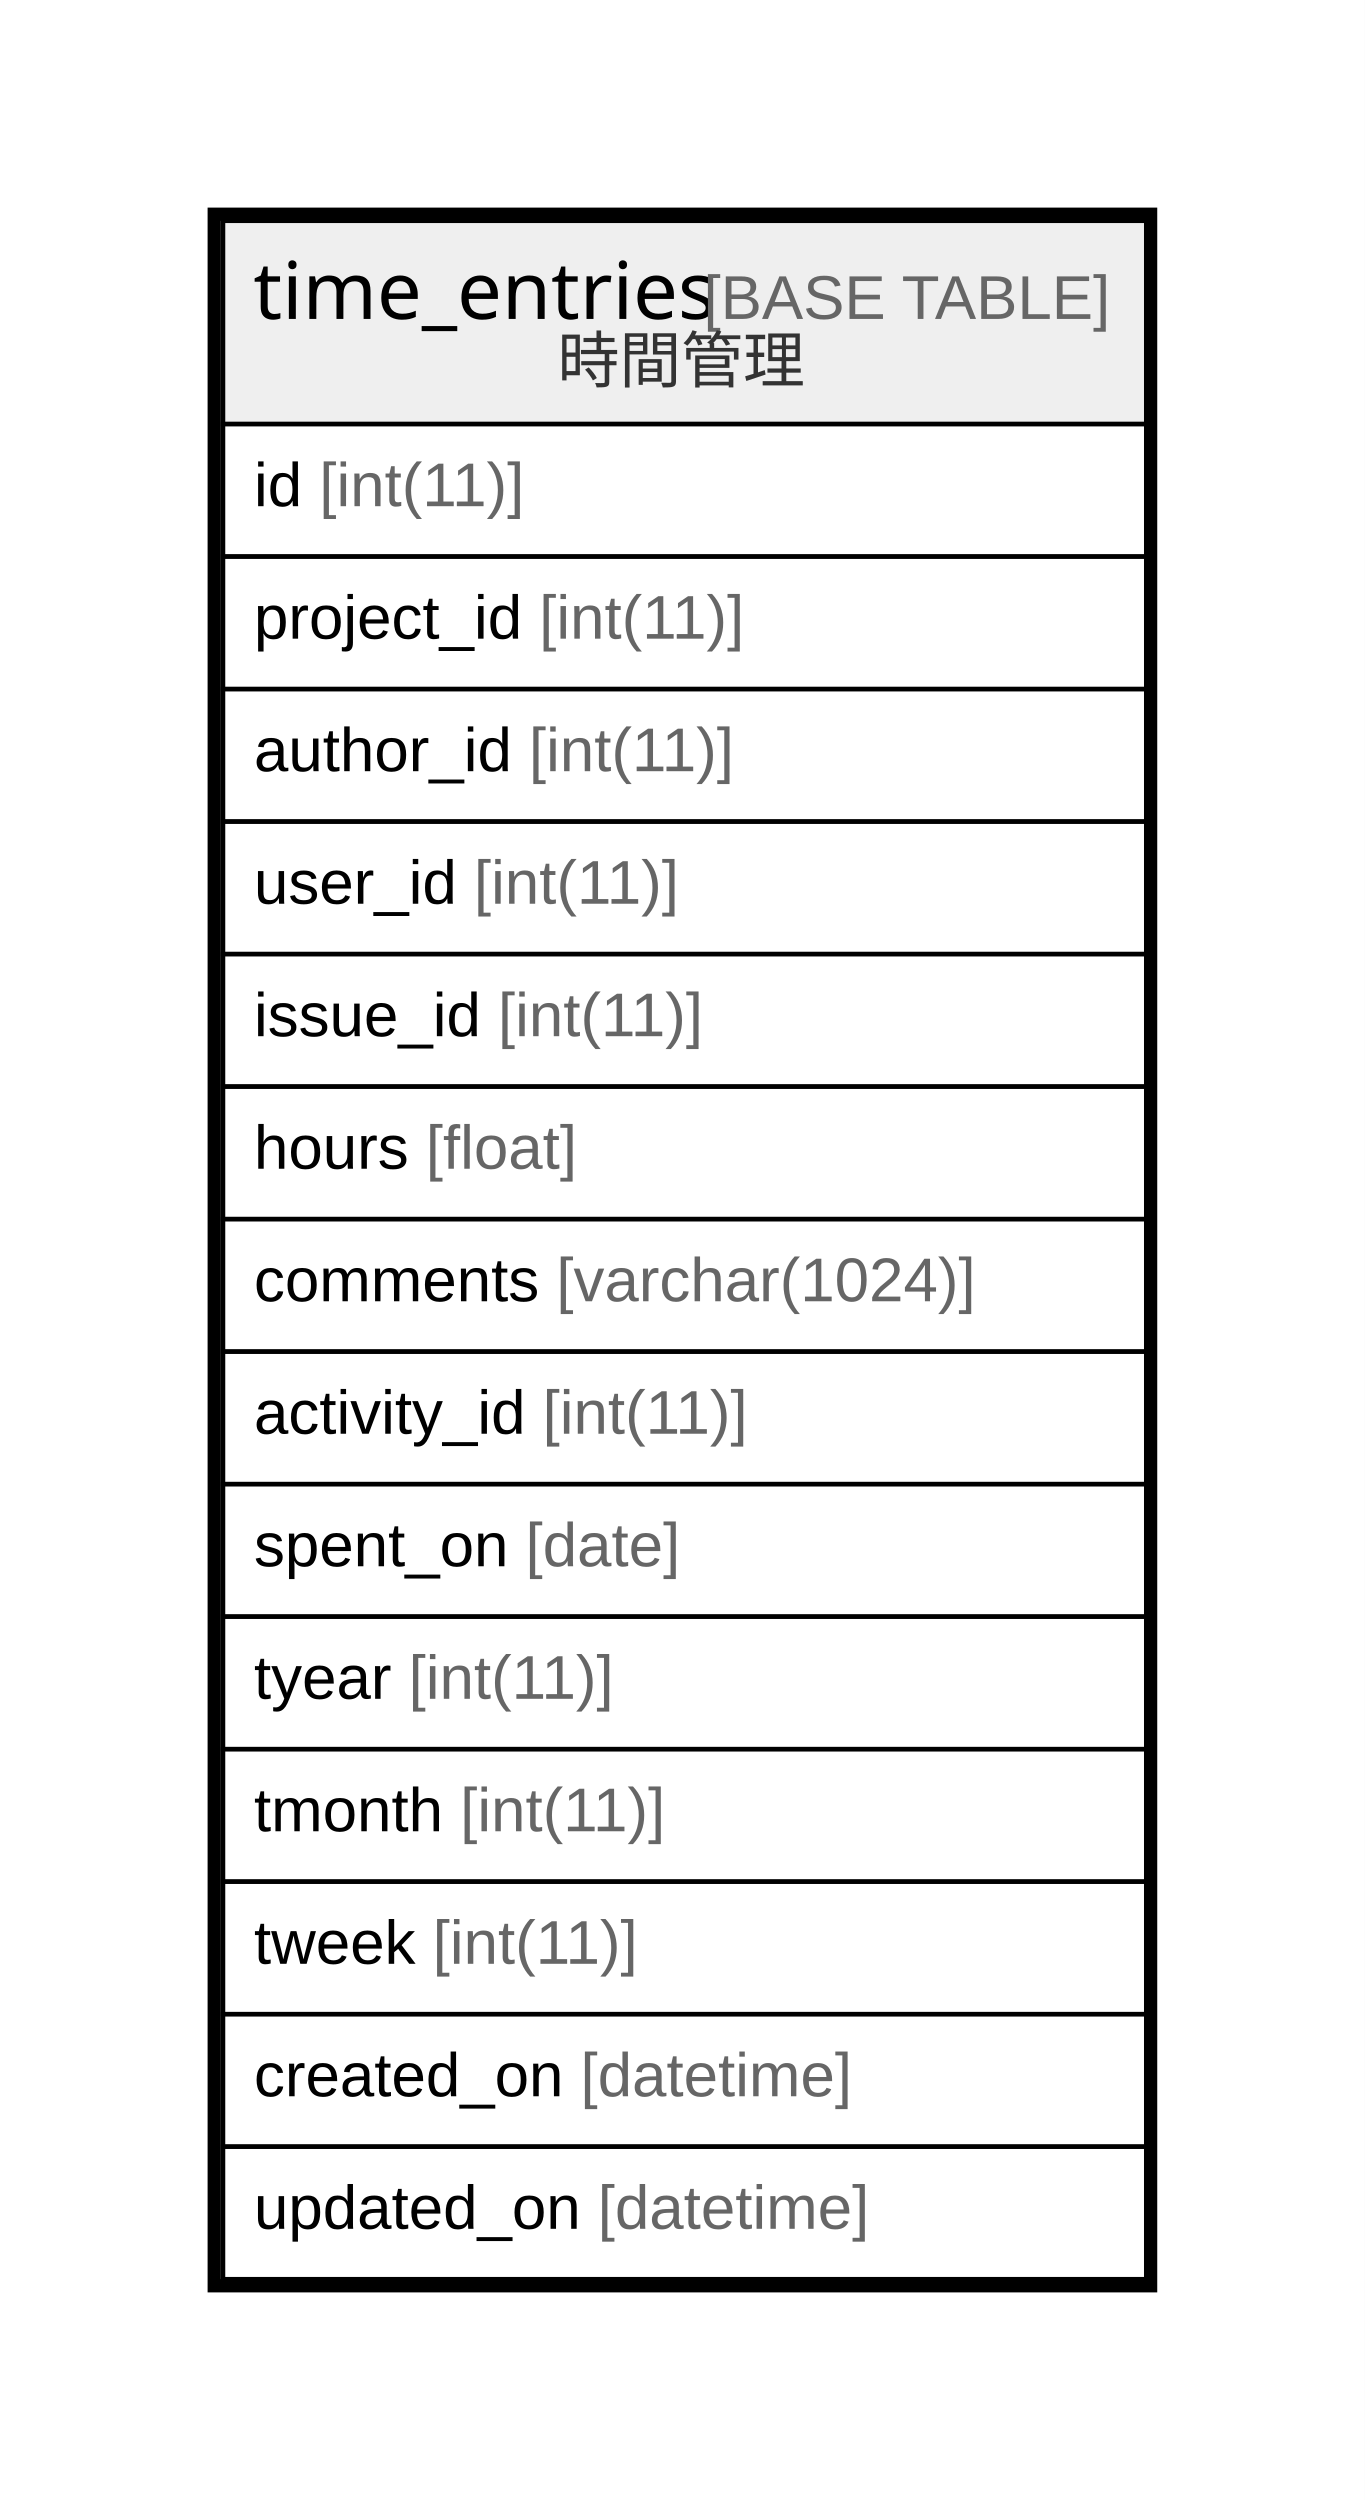
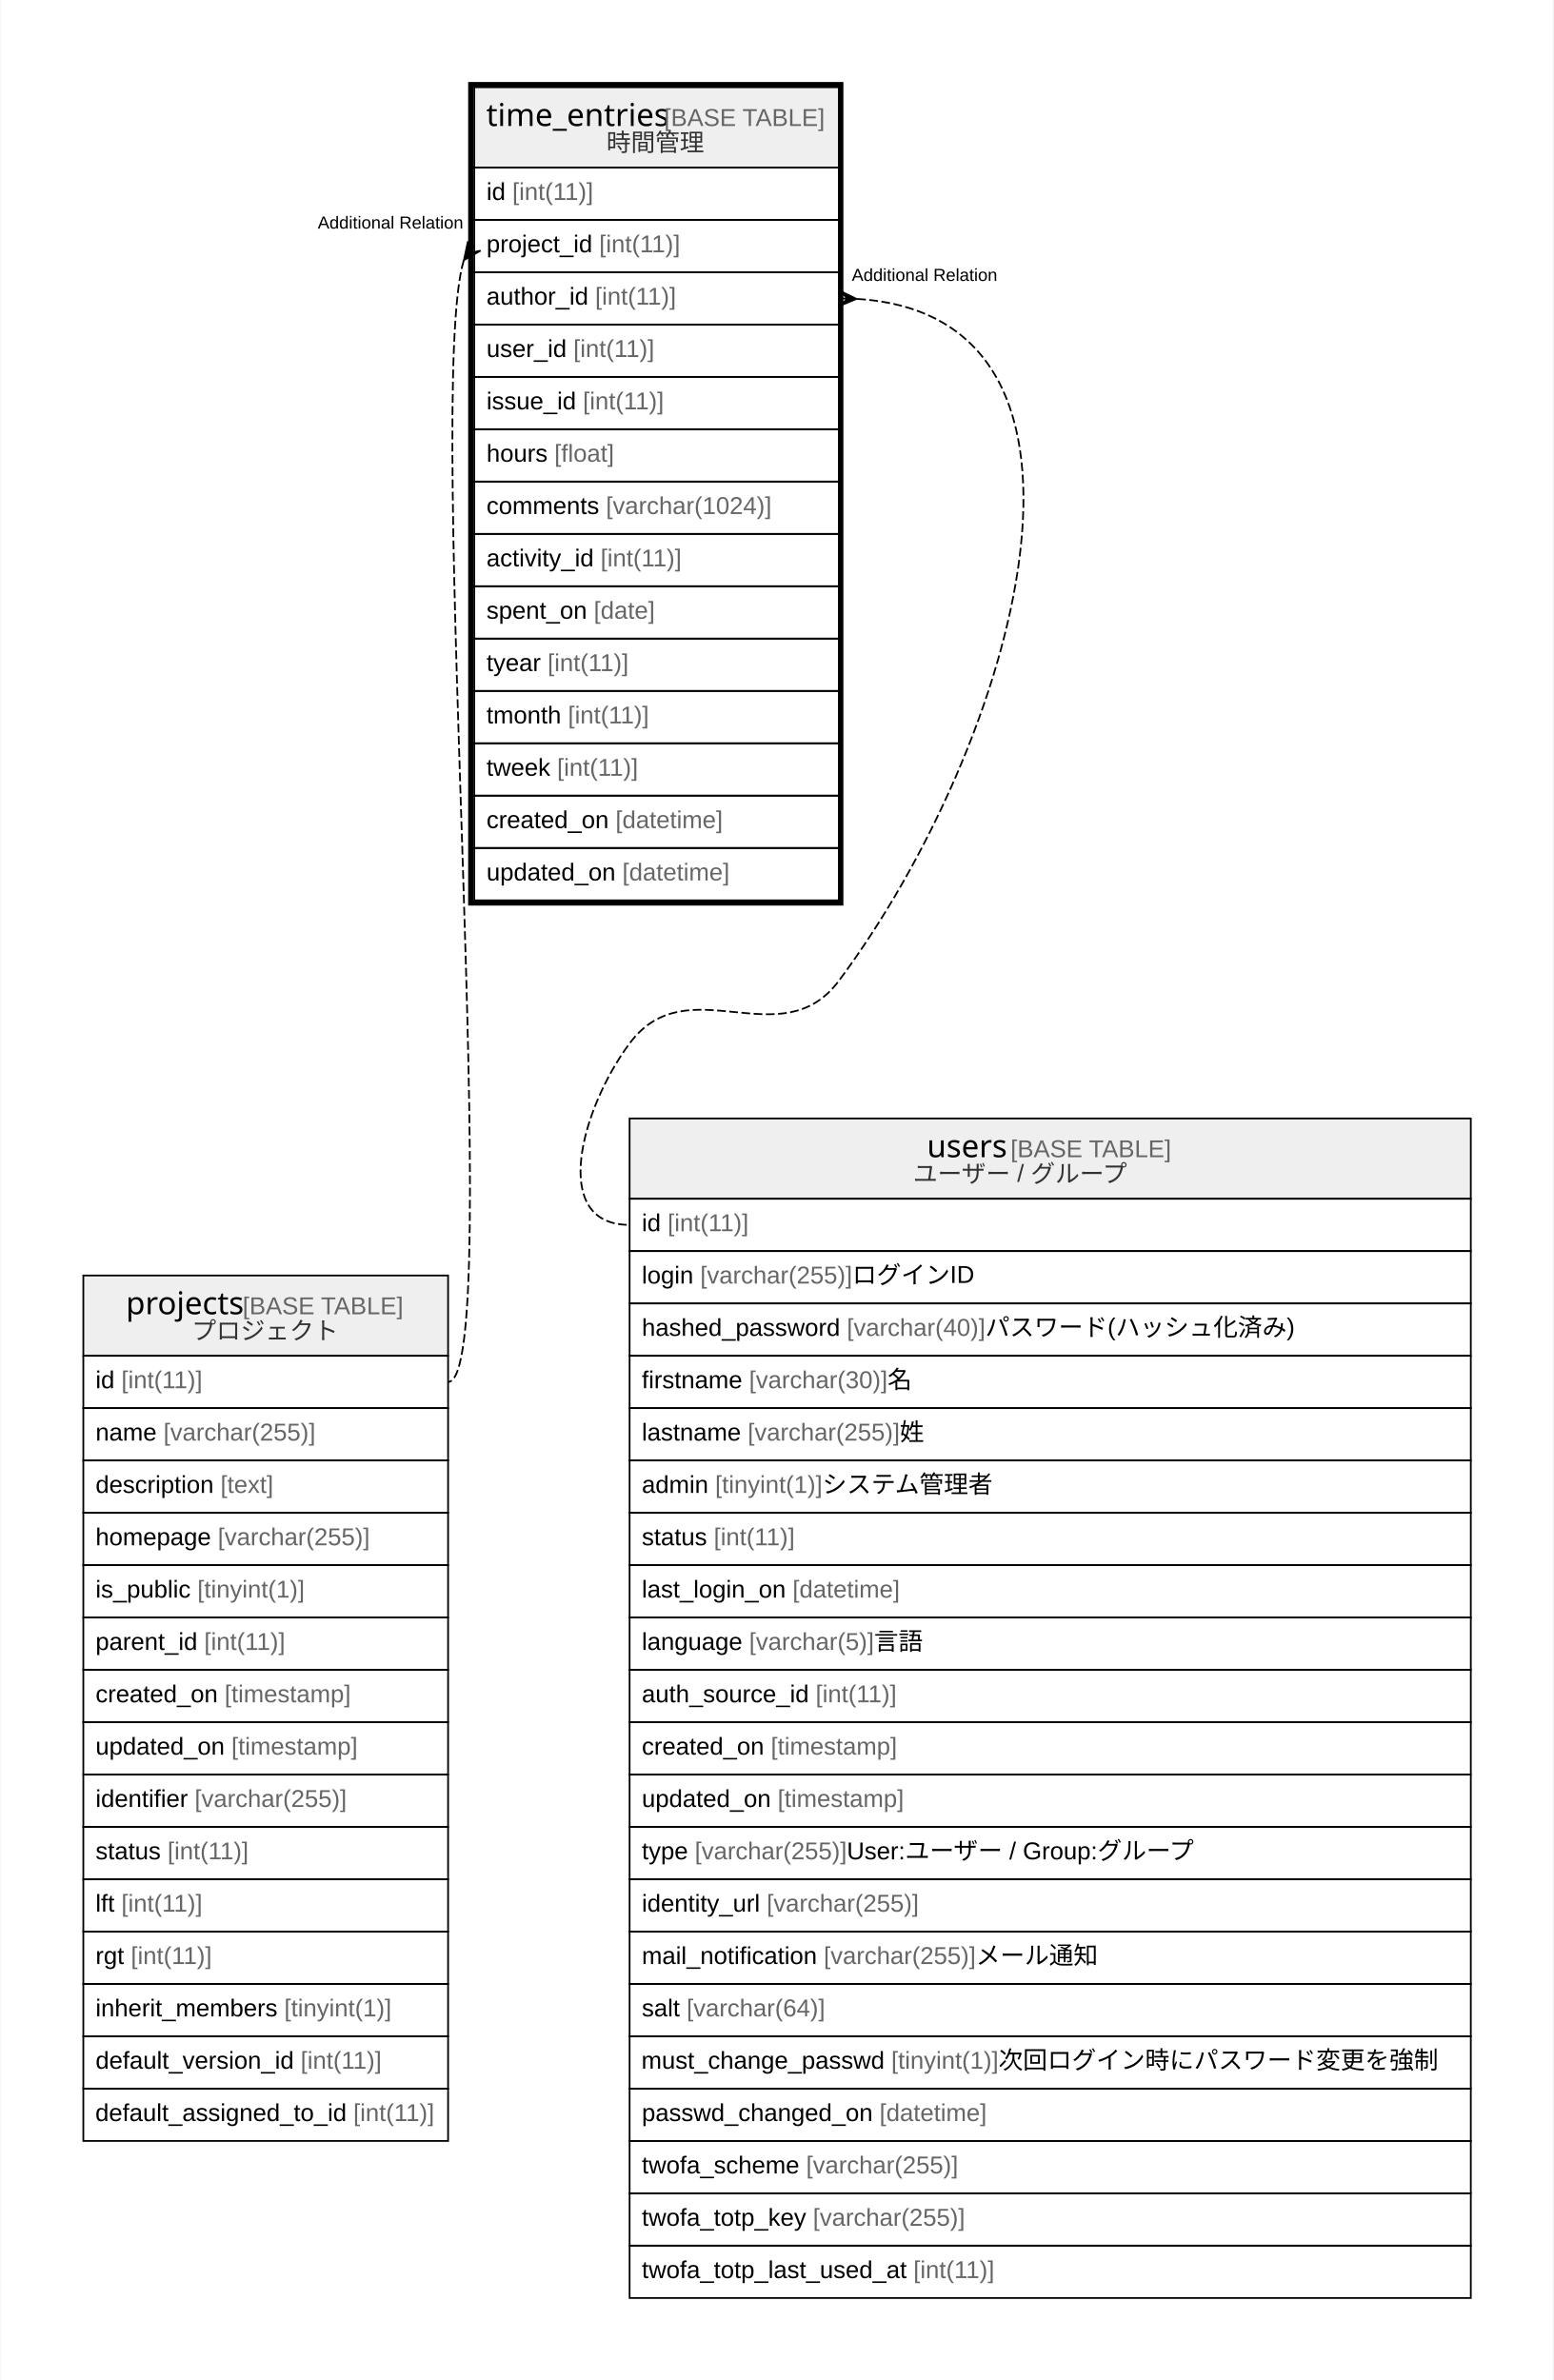
- <svg xmlns="http://www.w3.org/2000/svg" width="309pt" height="566pt" viewBox="0.00 0.00 309.00 566.00">
-   <g id="graph0" class="graph" transform="scale(1 1) rotate(0) translate(4 562)">
-     <polygon fill="#ffffff" stroke="transparent" points="-4,4 -4,-562 305,-562 305,4 -4,4" />
+ <svg xmlns="http://www.w3.org/2000/svg" width="890pt" height="1364pt" viewBox="0.00 0.00 889.50 1364.00">
+   <g id="graph0" class="graph" transform="scale(1 1) rotate(0) translate(4 1360)">
+     <polygon fill="#ffffff" stroke="transparent" points="-4,4 -4,-1360 885.5,-1360 885.5,4 -4,4" />
    <g id="node1" class="node">
-       <polygon fill="#efefef" stroke="transparent" points="46.5,-466 46.5,-512 255.5,-512 255.5,-466 46.5,-466" />
-       <polygon fill="none" stroke="#000000" points="46.5,-466 46.5,-512 255.5,-512 255.5,-466 46.5,-466" />
-       <text text-anchor="start" x="53.369" y="-489.8" font-family="Arial Bold" font-size="18.00" fill="#000000">time_entries</text>
-       <text text-anchor="start" x="151.377" y="-489.8" font-family="Arial" font-size="14.00" fill="#000000"> </text>
-       <text text-anchor="start" x="155.268" y="-489.8" font-family="Arial" font-size="14.00" fill="#666666">[BASE TABLE]</text>
-       <text text-anchor="start" x="122.217" y="-475.4" font-family="Arial" font-size="14.00" fill="#333333">時間管理</text>
-       <polygon fill="none" stroke="#000000" points="46.5,-436 46.5,-466 255.5,-466 255.5,-436 46.5,-436" />
-       <text text-anchor="start" x="53.5" y="-447.4" font-family="Arial" font-size="14.00" fill="#000000">id </text>
-       <text text-anchor="start" x="68.28" y="-447.4" font-family="Arial" font-size="14.00" fill="#666666">[int(11)]</text>
-       <polygon fill="none" stroke="#000000" points="46.5,-406 46.5,-436 255.5,-436 255.5,-406 46.5,-406" />
-       <text text-anchor="start" x="53.5" y="-417.4" font-family="Arial" font-size="14.00" fill="#000000">project_id </text>
-       <text text-anchor="start" x="118.068" y="-417.4" font-family="Arial" font-size="14.00" fill="#666666">[int(11)]</text>
-       <polygon fill="none" stroke="#000000" points="46.5,-376 46.5,-406 255.5,-406 255.5,-376 46.5,-376" />
-       <text text-anchor="start" x="53.5" y="-387.4" font-family="Arial" font-size="14.00" fill="#000000">author_id </text>
-       <text text-anchor="start" x="115.744" y="-387.4" font-family="Arial" font-size="14.00" fill="#666666">[int(11)]</text>
-       <polygon fill="none" stroke="#000000" points="46.5,-346 46.5,-376 255.5,-376 255.5,-346 46.5,-346" />
-       <text text-anchor="start" x="53.5" y="-357.4" font-family="Arial" font-size="14.00" fill="#000000">user_id </text>
-       <text text-anchor="start" x="103.288" y="-357.4" font-family="Arial" font-size="14.00" fill="#666666">[int(11)]</text>
-       <polygon fill="none" stroke="#000000" points="46.5,-316 46.5,-346 255.5,-346 255.5,-316 46.5,-316" />
-       <text text-anchor="start" x="53.5" y="-327.4" font-family="Arial" font-size="14.00" fill="#000000">issue_id </text>
-       <text text-anchor="start" x="108.734" y="-327.4" font-family="Arial" font-size="14.00" fill="#666666">[int(11)]</text>
-       <polygon fill="none" stroke="#000000" points="46.5,-286 46.5,-316 255.5,-316 255.5,-286 46.5,-286" />
-       <text text-anchor="start" x="53.5" y="-297.4" font-family="Arial" font-size="14.00" fill="#000000">hours </text>
-       <text text-anchor="start" x="92.399" y="-297.4" font-family="Arial" font-size="14.00" fill="#666666">[float]</text>
-       <polygon fill="none" stroke="#000000" points="46.5,-256 46.5,-286 255.5,-286 255.5,-256 46.5,-256" />
-       <text text-anchor="start" x="53.5" y="-267.4" font-family="Arial" font-size="14.00" fill="#000000">comments </text>
-       <text text-anchor="start" x="121.95" y="-267.4" font-family="Arial" font-size="14.00" fill="#666666">[varchar(1024)]</text>
-       <polygon fill="none" stroke="#000000" points="46.5,-226 46.5,-256 255.5,-256 255.5,-226 46.5,-226" />
-       <text text-anchor="start" x="53.5" y="-237.4" font-family="Arial" font-size="14.00" fill="#000000">activity_id </text>
-       <text text-anchor="start" x="118.839" y="-237.4" font-family="Arial" font-size="14.00" fill="#666666">[int(11)]</text>
-       <polygon fill="none" stroke="#000000" points="46.5,-196 46.5,-226 255.5,-226 255.5,-196 46.5,-196" />
-       <text text-anchor="start" x="53.5" y="-207.4" font-family="Arial" font-size="14.00" fill="#000000">spent_on </text>
-       <text text-anchor="start" x="114.977" y="-207.4" font-family="Arial" font-size="14.00" fill="#666666">[date]</text>
-       <polygon fill="none" stroke="#000000" points="46.5,-166 46.5,-196 255.5,-196 255.5,-166 46.5,-166" />
-       <text text-anchor="start" x="53.5" y="-177.4" font-family="Arial" font-size="14.00" fill="#000000">tyear </text>
-       <text text-anchor="start" x="88.507" y="-177.4" font-family="Arial" font-size="14.00" fill="#666666">[int(11)]</text>
-       <polygon fill="none" stroke="#000000" points="46.5,-136 46.5,-166 255.5,-166 255.5,-136 46.5,-136" />
-       <text text-anchor="start" x="53.5" y="-147.4" font-family="Arial" font-size="14.00" fill="#000000">tmonth </text>
-       <text text-anchor="start" x="100.18" y="-147.4" font-family="Arial" font-size="14.00" fill="#666666">[int(11)]</text>
-       <polygon fill="none" stroke="#000000" points="46.5,-106 46.5,-136 255.5,-136 255.5,-106 46.5,-106" />
-       <text text-anchor="start" x="53.5" y="-117.4" font-family="Arial" font-size="14.00" fill="#000000">tweek </text>
-       <text text-anchor="start" x="93.953" y="-117.4" font-family="Arial" font-size="14.00" fill="#666666">[int(11)]</text>
-       <polygon fill="none" stroke="#000000" points="46.5,-76 46.5,-106 255.5,-106 255.5,-76 46.5,-76" />
-       <text text-anchor="start" x="53.5" y="-87.4" font-family="Arial" font-size="14.00" fill="#000000">created_on </text>
-       <text text-anchor="start" x="127.42" y="-87.4" font-family="Arial" font-size="14.00" fill="#666666">[datetime]</text>
-       <polygon fill="none" stroke="#000000" points="46.5,-46 46.5,-76 255.5,-76 255.5,-46 46.5,-46" />
-       <text text-anchor="start" x="53.5" y="-57.4" font-family="Arial" font-size="14.00" fill="#000000">updated_on </text>
-       <text text-anchor="start" x="131.325" y="-57.4" font-family="Arial" font-size="14.00" fill="#666666">[datetime]</text>
-       <polygon fill="none" stroke="#000000" stroke-width="3" points="44.5,-44.5 44.5,-513.5 256.5,-513.5 256.5,-44.5 44.5,-44.5" />
+       <polygon fill="#efefef" stroke="transparent" points="267.5,-1264 267.5,-1310 476.5,-1310 476.5,-1264 267.5,-1264" />
+       <polygon fill="none" stroke="#000000" points="267.5,-1264 267.5,-1310 476.5,-1310 476.5,-1264 267.5,-1264" />
+       <text text-anchor="start" x="274.369" y="-1287.8" font-family="Arial Bold" font-size="18.00" fill="#000000">time_entries</text>
+       <text text-anchor="start" x="372.377" y="-1287.8" font-family="Arial" font-size="14.00" fill="#000000"> </text>
+       <text text-anchor="start" x="376.268" y="-1287.8" font-family="Arial" font-size="14.00" fill="#666666">[BASE TABLE]</text>
+       <text text-anchor="start" x="343.217" y="-1273.4" font-family="Arial" font-size="14.00" fill="#333333">時間管理</text>
+       <polygon fill="none" stroke="#000000" points="267.5,-1234 267.5,-1264 476.5,-1264 476.5,-1234 267.5,-1234" />
+       <text text-anchor="start" x="274.5" y="-1245.4" font-family="Arial" font-size="14.00" fill="#000000">id </text>
+       <text text-anchor="start" x="289.28" y="-1245.4" font-family="Arial" font-size="14.00" fill="#666666">[int(11)]</text>
+       <polygon fill="none" stroke="#000000" points="267.5,-1204 267.5,-1234 476.5,-1234 476.5,-1204 267.5,-1204" />
+       <text text-anchor="start" x="274.5" y="-1215.4" font-family="Arial" font-size="14.00" fill="#000000">project_id </text>
+       <text text-anchor="start" x="339.068" y="-1215.4" font-family="Arial" font-size="14.00" fill="#666666">[int(11)]</text>
+       <polygon fill="none" stroke="#000000" points="267.5,-1174 267.5,-1204 476.5,-1204 476.5,-1174 267.5,-1174" />
+       <text text-anchor="start" x="274.5" y="-1185.4" font-family="Arial" font-size="14.00" fill="#000000">author_id </text>
+       <text text-anchor="start" x="336.744" y="-1185.4" font-family="Arial" font-size="14.00" fill="#666666">[int(11)]</text>
+       <polygon fill="none" stroke="#000000" points="267.5,-1144 267.5,-1174 476.5,-1174 476.5,-1144 267.5,-1144" />
+       <text text-anchor="start" x="274.5" y="-1155.4" font-family="Arial" font-size="14.00" fill="#000000">user_id </text>
+       <text text-anchor="start" x="324.288" y="-1155.4" font-family="Arial" font-size="14.00" fill="#666666">[int(11)]</text>
+       <polygon fill="none" stroke="#000000" points="267.5,-1114 267.5,-1144 476.5,-1144 476.5,-1114 267.5,-1114" />
+       <text text-anchor="start" x="274.5" y="-1125.4" font-family="Arial" font-size="14.00" fill="#000000">issue_id </text>
+       <text text-anchor="start" x="329.734" y="-1125.4" font-family="Arial" font-size="14.00" fill="#666666">[int(11)]</text>
+       <polygon fill="none" stroke="#000000" points="267.5,-1084 267.5,-1114 476.5,-1114 476.5,-1084 267.5,-1084" />
+       <text text-anchor="start" x="274.5" y="-1095.4" font-family="Arial" font-size="14.00" fill="#000000">hours </text>
+       <text text-anchor="start" x="313.399" y="-1095.4" font-family="Arial" font-size="14.00" fill="#666666">[float]</text>
+       <polygon fill="none" stroke="#000000" points="267.5,-1054 267.5,-1084 476.5,-1084 476.5,-1054 267.5,-1054" />
+       <text text-anchor="start" x="274.5" y="-1065.4" font-family="Arial" font-size="14.00" fill="#000000">comments </text>
+       <text text-anchor="start" x="342.95" y="-1065.4" font-family="Arial" font-size="14.00" fill="#666666">[varchar(1024)]</text>
+       <polygon fill="none" stroke="#000000" points="267.5,-1024 267.5,-1054 476.5,-1054 476.5,-1024 267.5,-1024" />
+       <text text-anchor="start" x="274.5" y="-1035.4" font-family="Arial" font-size="14.00" fill="#000000">activity_id </text>
+       <text text-anchor="start" x="339.839" y="-1035.4" font-family="Arial" font-size="14.00" fill="#666666">[int(11)]</text>
+       <polygon fill="none" stroke="#000000" points="267.5,-994 267.5,-1024 476.5,-1024 476.5,-994 267.5,-994" />
+       <text text-anchor="start" x="274.5" y="-1005.4" font-family="Arial" font-size="14.00" fill="#000000">spent_on </text>
+       <text text-anchor="start" x="335.977" y="-1005.4" font-family="Arial" font-size="14.00" fill="#666666">[date]</text>
+       <polygon fill="none" stroke="#000000" points="267.5,-964 267.5,-994 476.5,-994 476.5,-964 267.5,-964" />
+       <text text-anchor="start" x="274.5" y="-975.4" font-family="Arial" font-size="14.00" fill="#000000">tyear </text>
+       <text text-anchor="start" x="309.507" y="-975.4" font-family="Arial" font-size="14.00" fill="#666666">[int(11)]</text>
+       <polygon fill="none" stroke="#000000" points="267.5,-934 267.5,-964 476.5,-964 476.5,-934 267.5,-934" />
+       <text text-anchor="start" x="274.5" y="-945.4" font-family="Arial" font-size="14.00" fill="#000000">tmonth </text>
+       <text text-anchor="start" x="321.18" y="-945.4" font-family="Arial" font-size="14.00" fill="#666666">[int(11)]</text>
+       <polygon fill="none" stroke="#000000" points="267.5,-904 267.5,-934 476.5,-934 476.5,-904 267.5,-904" />
+       <text text-anchor="start" x="274.5" y="-915.4" font-family="Arial" font-size="14.00" fill="#000000">tweek </text>
+       <text text-anchor="start" x="314.953" y="-915.4" font-family="Arial" font-size="14.00" fill="#666666">[int(11)]</text>
+       <polygon fill="none" stroke="#000000" points="267.5,-874 267.5,-904 476.5,-904 476.5,-874 267.5,-874" />
+       <text text-anchor="start" x="274.5" y="-885.4" font-family="Arial" font-size="14.00" fill="#000000">created_on </text>
+       <text text-anchor="start" x="348.42" y="-885.4" font-family="Arial" font-size="14.00" fill="#666666">[datetime]</text>
+       <polygon fill="none" stroke="#000000" points="267.5,-844 267.5,-874 476.5,-874 476.5,-844 267.5,-844" />
+       <text text-anchor="start" x="274.5" y="-855.4" font-family="Arial" font-size="14.00" fill="#000000">updated_on </text>
+       <text text-anchor="start" x="352.325" y="-855.4" font-family="Arial" font-size="14.00" fill="#666666">[datetime]</text>
+       <polygon fill="none" stroke="#000000" stroke-width="3" points="265.5,-842.5 265.5,-1311.5 477.5,-1311.5 477.5,-842.5 265.5,-842.5" />
+     </g>
+     <g id="node2" class="node">
+       <polygon fill="#efefef" stroke="transparent" points="43.5,-583 43.5,-629 252.5,-629 252.5,-583 43.5,-583" />
+       <polygon fill="none" stroke="#000000" points="43.5,-583 43.5,-629 252.5,-629 252.5,-583 43.5,-583" />
+       <text text-anchor="start" x="67.87" y="-606.8" font-family="Arial Bold" font-size="18.00" fill="#000000">projects</text>
+       <text text-anchor="start" x="130.877" y="-606.8" font-family="Arial" font-size="14.00" fill="#000000"> </text>
+       <text text-anchor="start" x="134.767" y="-606.8" font-family="Arial" font-size="14.00" fill="#666666">[BASE TABLE]</text>
+       <text text-anchor="start" x="105.627" y="-592.4" font-family="Arial" font-size="14.00" fill="#333333">プロジェクト</text>
+       <polygon fill="none" stroke="#000000" points="43.5,-553 43.5,-583 252.5,-583 252.5,-553 43.5,-553" />
+       <text text-anchor="start" x="50.5" y="-564.4" font-family="Arial" font-size="14.00" fill="#000000">id </text>
+       <text text-anchor="start" x="65.28" y="-564.4" font-family="Arial" font-size="14.00" fill="#666666">[int(11)]</text>
+       <polygon fill="none" stroke="#000000" points="43.5,-523 43.5,-553 252.5,-553 252.5,-523 43.5,-523" />
+       <text text-anchor="start" x="50.5" y="-534.4" font-family="Arial" font-size="14.00" fill="#000000">name </text>
+       <text text-anchor="start" x="89.399" y="-534.4" font-family="Arial" font-size="14.00" fill="#666666">[varchar(255)]</text>
+       <polygon fill="none" stroke="#000000" points="43.5,-493 43.5,-523 252.5,-523 252.5,-493 43.5,-493" />
+       <text text-anchor="start" x="50.5" y="-504.4" font-family="Arial" font-size="14.00" fill="#000000">description </text>
+       <text text-anchor="start" x="122.068" y="-504.4" font-family="Arial" font-size="14.00" fill="#666666">[text]</text>
+       <polygon fill="none" stroke="#000000" points="43.5,-463 43.5,-493 252.5,-493 252.5,-463 43.5,-463" />
+       <text text-anchor="start" x="50.5" y="-474.4" font-family="Arial" font-size="14.00" fill="#000000">homepage </text>
+       <text text-anchor="start" x="120.529" y="-474.4" font-family="Arial" font-size="14.00" fill="#666666">[varchar(255)]</text>
+       <polygon fill="none" stroke="#000000" points="43.5,-433 43.5,-463 252.5,-463 252.5,-433 43.5,-433" />
+       <text text-anchor="start" x="50.5" y="-444.4" font-family="Arial" font-size="14.00" fill="#000000">is_public </text>
+       <text text-anchor="start" x="108.841" y="-444.4" font-family="Arial" font-size="14.00" fill="#666666">[tinyint(1)]</text>
+       <polygon fill="none" stroke="#000000" points="43.5,-403 43.5,-433 252.5,-433 252.5,-403 43.5,-403" />
+       <text text-anchor="start" x="50.5" y="-414.4" font-family="Arial" font-size="14.00" fill="#000000">parent_id </text>
+       <text text-anchor="start" x="112.744" y="-414.4" font-family="Arial" font-size="14.00" fill="#666666">[int(11)]</text>
+       <polygon fill="none" stroke="#000000" points="43.5,-373 43.5,-403 252.5,-403 252.5,-373 43.5,-373" />
+       <text text-anchor="start" x="50.5" y="-384.4" font-family="Arial" font-size="14.00" fill="#000000">created_on </text>
+       <text text-anchor="start" x="124.42" y="-384.4" font-family="Arial" font-size="14.00" fill="#666666">[timestamp]</text>
+       <polygon fill="none" stroke="#000000" points="43.5,-343 43.5,-373 252.5,-373 252.5,-343 43.5,-343" />
+       <text text-anchor="start" x="50.5" y="-354.4" font-family="Arial" font-size="14.00" fill="#000000">updated_on </text>
+       <text text-anchor="start" x="128.325" y="-354.4" font-family="Arial" font-size="14.00" fill="#666666">[timestamp]</text>
+       <polygon fill="none" stroke="#000000" points="43.5,-313 43.5,-343 252.5,-343 252.5,-313 43.5,-313" />
+       <text text-anchor="start" x="50.5" y="-324.4" font-family="Arial" font-size="14.00" fill="#000000">identifier </text>
+       <text text-anchor="start" x="107.283" y="-324.4" font-family="Arial" font-size="14.00" fill="#666666">[varchar(255)]</text>
+       <polygon fill="none" stroke="#000000" points="43.5,-283 43.5,-313 252.5,-313 252.5,-283 43.5,-283" />
+       <text text-anchor="start" x="50.5" y="-294.4" font-family="Arial" font-size="14.00" fill="#000000">status </text>
+       <text text-anchor="start" x="91.737" y="-294.4" font-family="Arial" font-size="14.00" fill="#666666">[int(11)]</text>
+       <polygon fill="none" stroke="#000000" points="43.5,-253 43.5,-283 252.5,-283 252.5,-253 43.5,-253" />
+       <text text-anchor="start" x="50.5" y="-264.4" font-family="Arial" font-size="14.00" fill="#000000">lft </text>
+       <text text-anchor="start" x="65.278" y="-264.4" font-family="Arial" font-size="14.00" fill="#666666">[int(11)]</text>
+       <polygon fill="none" stroke="#000000" points="43.5,-223 43.5,-253 252.5,-253 252.5,-223 43.5,-223" />
+       <text text-anchor="start" x="50.5" y="-234.4" font-family="Arial" font-size="14.00" fill="#000000">rgt </text>
+       <text text-anchor="start" x="70.724" y="-234.4" font-family="Arial" font-size="14.00" fill="#666666">[int(11)]</text>
+       <polygon fill="none" stroke="#000000" points="43.5,-193 43.5,-223 252.5,-223 252.5,-193 43.5,-193" />
+       <text text-anchor="start" x="50.5" y="-204.4" font-family="Arial" font-size="14.00" fill="#000000">inherit_members </text>
+       <text text-anchor="start" x="158.615" y="-204.4" font-family="Arial" font-size="14.00" fill="#666666">[tinyint(1)]</text>
+       <polygon fill="none" stroke="#000000" points="43.5,-163 43.5,-193 252.5,-193 252.5,-163 43.5,-163" />
+       <text text-anchor="start" x="50.5" y="-174.4" font-family="Arial" font-size="14.00" fill="#000000">default_version_id </text>
+       <text text-anchor="start" x="167.978" y="-174.4" font-family="Arial" font-size="14.00" fill="#666666">[int(11)]</text>
+       <polygon fill="none" stroke="#000000" points="43.5,-133 43.5,-163 252.5,-163 252.5,-133 43.5,-133" />
+       <text text-anchor="start" x="50.357" y="-144.4" font-family="Arial" font-size="14.00" fill="#000000">default_assigned_to_id </text>
+       <text text-anchor="start" x="198.196" y="-144.4" font-family="Arial" font-size="14.00" fill="#666666">[int(11)]</text>
+     </g>
+     <g id="edge1" class="edge">
+       <path fill="none" stroke="#000000" stroke-dasharray="5,2" d="M261.476,-1210.769C238.528,-1135.41 286.274,-568 252.5,-568" />
+       <polygon fill="#000000" stroke="#000000" points="261.594,-1210.93 263.869,-1221.658 264.547,-1214.965 267.5,-1219 267.5,-1219 267.5,-1219 264.547,-1214.965 271.131,-1216.342 261.594,-1210.93 261.594,-1210.93" />
+       <text text-anchor="start" x="177.825" y="-1229" font-family="Arial" font-size="10.00" fill="#000000">Additional Relation</text>
+     </g>
+     <g id="node3" class="node">
+       <polygon fill="#efefef" stroke="transparent" points="356.5,-673 356.5,-719 838.5,-719 838.5,-673 356.5,-673" />
+       <polygon fill="none" stroke="#000000" points="356.5,-673 356.5,-719 838.5,-719 838.5,-673 356.5,-673" />
+       <text text-anchor="start" x="526.871" y="-696.8" font-family="Arial Bold" font-size="18.00" fill="#000000">users</text>
+       <text text-anchor="start" x="570.875" y="-696.8" font-family="Arial" font-size="14.00" fill="#000000"> </text>
+       <text text-anchor="start" x="574.766" y="-696.8" font-family="Arial" font-size="14.00" fill="#666666">[BASE TABLE]</text>
+       <text text-anchor="start" x="518.956" y="-682.4" font-family="Arial" font-size="14.00" fill="#333333">ユーザー / グループ</text>
+       <polygon fill="none" stroke="#000000" points="356.5,-643 356.5,-673 838.5,-673 838.5,-643 356.5,-643" />
+       <text text-anchor="start" x="363.5" y="-654.4" font-family="Arial" font-size="14.00" fill="#000000">id </text>
+       <text text-anchor="start" x="378.28" y="-654.4" font-family="Arial" font-size="14.00" fill="#666666">[int(11)]</text>
+       <polygon fill="none" stroke="#000000" points="356.5,-613 356.5,-643 838.5,-643 838.5,-613 356.5,-613" />
+       <text text-anchor="start" x="363.5" y="-624.4" font-family="Arial" font-size="14.00" fill="#000000">login </text>
+       <text text-anchor="start" x="396.952" y="-624.4" font-family="Arial" font-size="14.00" fill="#666666">[varchar(255)]</text>
+       <text text-anchor="start" x="484.071" y="-624.4" font-family="Arial" font-size="14.00" fill="#000000"> ログインID</text>
+       <polygon fill="none" stroke="#000000" points="356.5,-583 356.5,-613 838.5,-613 838.5,-583 356.5,-583" />
+       <text text-anchor="start" x="363.5" y="-594.4" font-family="Arial" font-size="14.00" fill="#000000">hashed_password </text>
+       <text text-anchor="start" x="480.984" y="-594.4" font-family="Arial" font-size="14.00" fill="#666666">[varchar(40)]</text>
+       <text text-anchor="start" x="560.32" y="-594.4" font-family="Arial" font-size="14.00" fill="#000000"> パスワード(ハッシュ化済み)</text>
+       <polygon fill="none" stroke="#000000" points="356.5,-553 356.5,-583 838.5,-583 838.5,-553 356.5,-553" />
+       <text text-anchor="start" x="363.5" y="-564.4" font-family="Arial" font-size="14.00" fill="#000000">firstname </text>
+       <text text-anchor="start" x="424.947" y="-564.4" font-family="Arial" font-size="14.00" fill="#666666">[varchar(30)]</text>
+       <text text-anchor="start" x="504.284" y="-564.4" font-family="Arial" font-size="14.00" fill="#000000"> 名</text>
+       <polygon fill="none" stroke="#000000" points="356.5,-523 356.5,-553 838.5,-553 838.5,-523 356.5,-523" />
+       <text text-anchor="start" x="363.5" y="-534.4" font-family="Arial" font-size="14.00" fill="#000000">lastname </text>
+       <text text-anchor="start" x="424.179" y="-534.4" font-family="Arial" font-size="14.00" fill="#666666">[varchar(255)]</text>
+       <text text-anchor="start" x="511.298" y="-534.4" font-family="Arial" font-size="14.00" fill="#000000"> 姓</text>
+       <polygon fill="none" stroke="#000000" points="356.5,-493 356.5,-523 838.5,-523 838.5,-493 356.5,-493" />
+       <text text-anchor="start" x="363.5" y="-504.4" font-family="Arial" font-size="14.00" fill="#000000">admin </text>
+       <text text-anchor="start" x="405.506" y="-504.4" font-family="Arial" font-size="14.00" fill="#666666">[tinyint(1)]</text>
+       <text text-anchor="start" x="466.95" y="-504.4" font-family="Arial" font-size="14.00" fill="#000000"> システム管理者</text>
+       <polygon fill="none" stroke="#000000" points="356.5,-463 356.5,-493 838.5,-493 838.5,-463 356.5,-463" />
+       <text text-anchor="start" x="363.5" y="-474.4" font-family="Arial" font-size="14.00" fill="#000000">status </text>
+       <text text-anchor="start" x="404.737" y="-474.4" font-family="Arial" font-size="14.00" fill="#666666">[int(11)]</text>
+       <polygon fill="none" stroke="#000000" points="356.5,-433 356.5,-463 838.5,-463 838.5,-433 356.5,-433" />
+       <text text-anchor="start" x="363.5" y="-444.4" font-family="Arial" font-size="14.00" fill="#000000">last_login_on </text>
+       <text text-anchor="start" x="449.862" y="-444.4" font-family="Arial" font-size="14.00" fill="#666666">[datetime]</text>
+       <polygon fill="none" stroke="#000000" points="356.5,-403 356.5,-433 838.5,-433 838.5,-403 356.5,-403" />
+       <text text-anchor="start" x="363.5" y="-414.4" font-family="Arial" font-size="14.00" fill="#000000">language </text>
+       <text text-anchor="start" x="424.975" y="-414.4" font-family="Arial" font-size="14.00" fill="#666666">[varchar(5)]</text>
+       <text text-anchor="start" x="496.529" y="-414.4" font-family="Arial" font-size="14.00" fill="#000000"> 言語</text>
+       <polygon fill="none" stroke="#000000" points="356.5,-373 356.5,-403 838.5,-403 838.5,-373 356.5,-373" />
+       <text text-anchor="start" x="363.5" y="-384.4" font-family="Arial" font-size="14.00" fill="#000000">auth_source_id </text>
+       <text text-anchor="start" x="463.092" y="-384.4" font-family="Arial" font-size="14.00" fill="#666666">[int(11)]</text>
+       <polygon fill="none" stroke="#000000" points="356.5,-343 356.5,-373 838.5,-373 838.5,-343 356.5,-343" />
+       <text text-anchor="start" x="363.5" y="-354.4" font-family="Arial" font-size="14.00" fill="#000000">created_on </text>
+       <text text-anchor="start" x="437.42" y="-354.4" font-family="Arial" font-size="14.00" fill="#666666">[timestamp]</text>
+       <polygon fill="none" stroke="#000000" points="356.5,-313 356.5,-343 838.5,-343 838.5,-313 356.5,-313" />
+       <text text-anchor="start" x="363.5" y="-324.4" font-family="Arial" font-size="14.00" fill="#000000">updated_on </text>
+       <text text-anchor="start" x="441.325" y="-324.4" font-family="Arial" font-size="14.00" fill="#666666">[timestamp]</text>
+       <polygon fill="none" stroke="#000000" points="356.5,-283 356.5,-313 838.5,-313 838.5,-283 356.5,-283" />
+       <text text-anchor="start" x="363.5" y="-294.4" font-family="Arial" font-size="14.00" fill="#000000">type </text>
+       <text text-anchor="start" x="393.846" y="-294.4" font-family="Arial" font-size="14.00" fill="#666666">[varchar(255)]</text>
+       <text text-anchor="start" x="480.966" y="-294.4" font-family="Arial" font-size="14.00" fill="#000000"> User:ユーザー / Group:グループ</text>
+       <polygon fill="none" stroke="#000000" points="356.5,-253 356.5,-283 838.5,-283 838.5,-253 356.5,-253" />
+       <text text-anchor="start" x="363.5" y="-264.4" font-family="Arial" font-size="14.00" fill="#000000">identity_url </text>
+       <text text-anchor="start" x="435.065" y="-264.4" font-family="Arial" font-size="14.00" fill="#666666">[varchar(255)]</text>
+       <polygon fill="none" stroke="#000000" points="356.5,-223 356.5,-253 838.5,-253 838.5,-223 356.5,-223" />
+       <text text-anchor="start" x="363.5" y="-234.4" font-family="Arial" font-size="14.00" fill="#000000">mail_notification </text>
+       <text text-anchor="start" x="467.734" y="-234.4" font-family="Arial" font-size="14.00" fill="#666666">[varchar(255)]</text>
+       <text text-anchor="start" x="554.853" y="-234.4" font-family="Arial" font-size="14.00" fill="#000000"> メール通知</text>
+       <polygon fill="none" stroke="#000000" points="356.5,-193 356.5,-223 838.5,-223 838.5,-193 356.5,-193" />
+       <text text-anchor="start" x="363.5" y="-204.4" font-family="Arial" font-size="14.00" fill="#000000">salt </text>
+       <text text-anchor="start" x="389.17" y="-204.4" font-family="Arial" font-size="14.00" fill="#666666">[varchar(64)]</text>
+       <polygon fill="none" stroke="#000000" points="356.5,-163 356.5,-193 838.5,-193 838.5,-163 356.5,-163" />
+       <text text-anchor="start" x="363.265" y="-174.4" font-family="Arial" font-size="14.00" fill="#000000">must_change_passwd </text>
+       <text text-anchor="start" x="506.422" y="-174.4" font-family="Arial" font-size="14.00" fill="#666666">[tinyint(1)]</text>
+       <text text-anchor="start" x="567.866" y="-174.4" font-family="Arial" font-size="14.00" fill="#000000"> 次回ログイン時にパスワード変更を強制</text>
+       <polygon fill="none" stroke="#000000" points="356.5,-133 356.5,-163 838.5,-163 838.5,-133 356.5,-133" />
+       <text text-anchor="start" x="363.5" y="-144.4" font-family="Arial" font-size="14.00" fill="#000000">passwd_changed_on </text>
+       <text text-anchor="start" x="499.671" y="-144.4" font-family="Arial" font-size="14.00" fill="#666666">[datetime]</text>
+       <polygon fill="none" stroke="#000000" points="356.5,-103 356.5,-133 838.5,-133 838.5,-103 356.5,-103" />
+       <text text-anchor="start" x="363.5" y="-114.4" font-family="Arial" font-size="14.00" fill="#000000">twofa_scheme </text>
+       <text text-anchor="start" x="457.635" y="-114.4" font-family="Arial" font-size="14.00" fill="#666666">[varchar(255)]</text>
+       <polygon fill="none" stroke="#000000" points="356.5,-73 356.5,-103 838.5,-103 838.5,-73 356.5,-73" />
+       <text text-anchor="start" x="363.5" y="-84.4" font-family="Arial" font-size="14.00" fill="#000000">twofa_totp_key </text>
+       <text text-anchor="start" x="461.538" y="-84.4" font-family="Arial" font-size="14.00" fill="#666666">[varchar(255)]</text>
+       <polygon fill="none" stroke="#000000" points="356.5,-43 356.5,-73 838.5,-73 838.5,-43 356.5,-43" />
+       <text text-anchor="start" x="363.5" y="-54.4" font-family="Arial" font-size="14.00" fill="#000000">twofa_totp_last_used_at </text>
+       <text text-anchor="start" x="519.121" y="-54.4" font-family="Arial" font-size="14.00" fill="#666666">[int(11)]</text>
+     </g>
+     <g id="edge2" class="edge">
+       <path fill="none" stroke="#000000" stroke-dasharray="5,2" d="M486.886,-1188.686C647.391,-1178.728 578.106,-934.562 476.5,-798 443.262,-753.327 389.738,-806.673 356.5,-762 328.909,-724.916 310.278,-658 356.5,-658" />
+       <polygon fill="#000000" stroke="#000000" points="486.495,-1188.697 476.364,-1184.502 481.498,-1188.849 476.5,-1189 476.5,-1189 476.5,-1189 481.498,-1188.849 476.636,-1193.498 486.495,-1188.697 486.495,-1188.697" />
+       <text text-anchor="start" x="483.825" y="-1199" font-family="Arial" font-size="10.00" fill="#000000">Additional Relation</text>
    </g>
  </g>
</svg>
